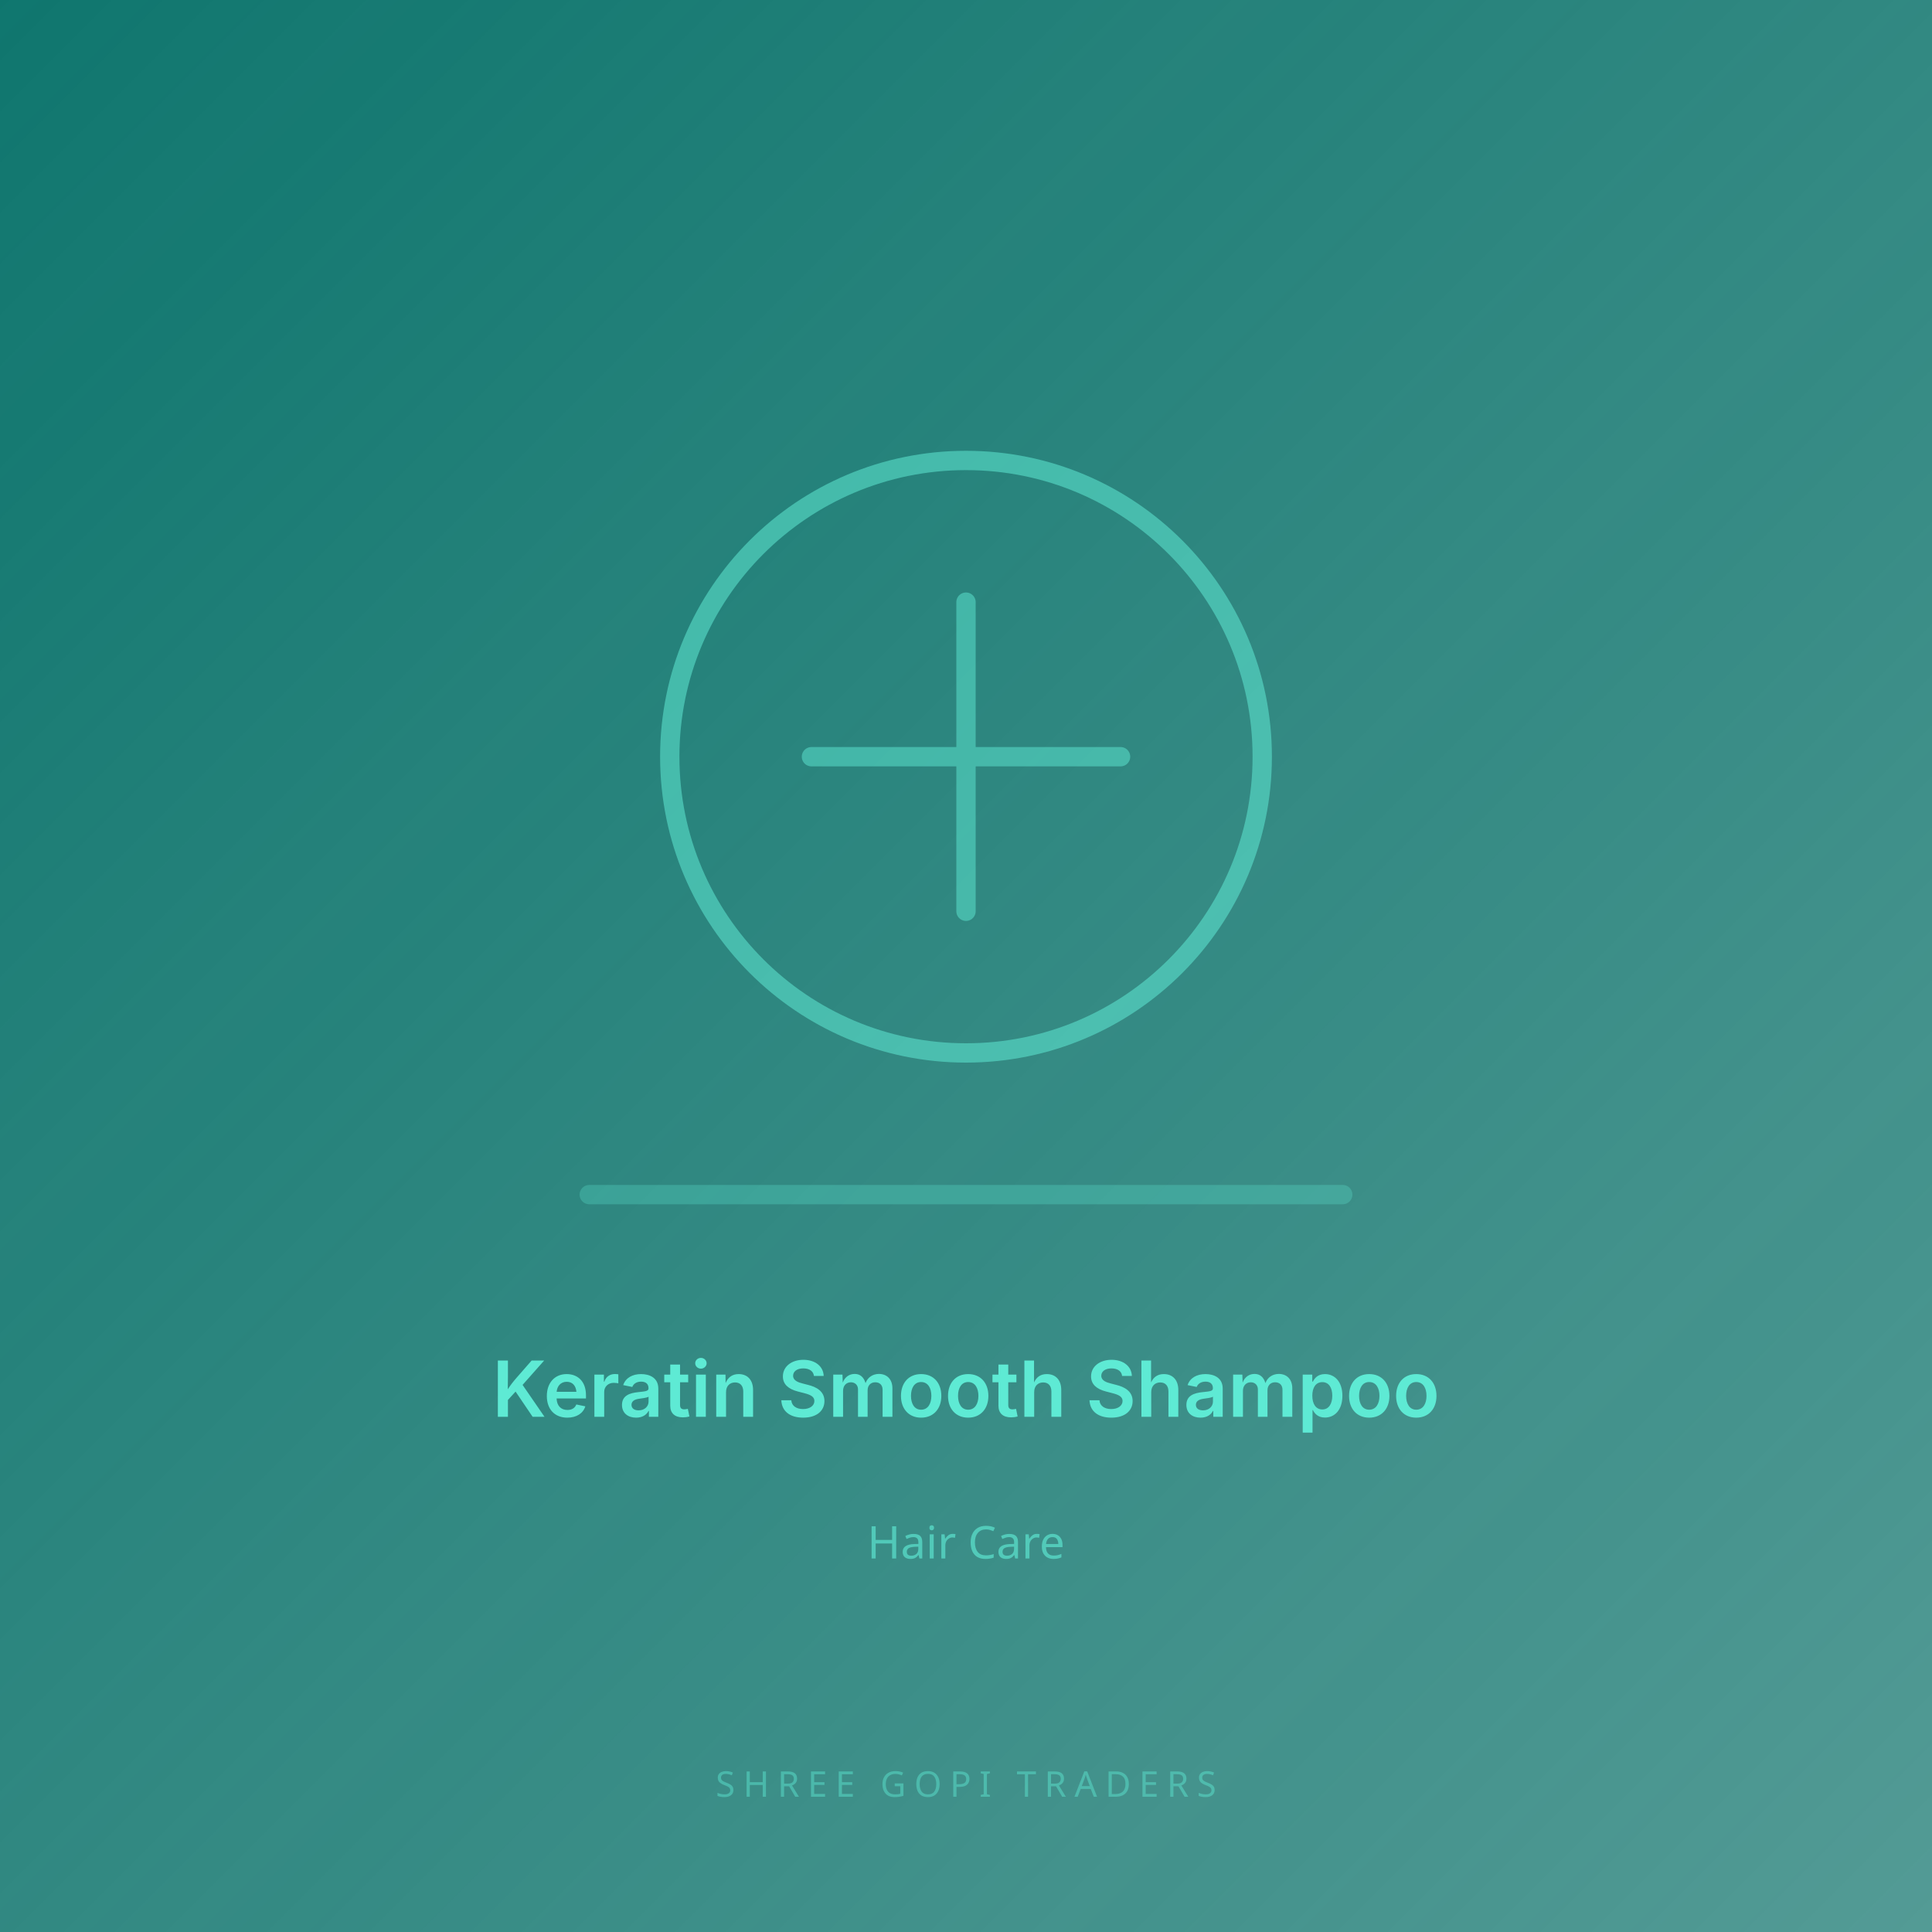
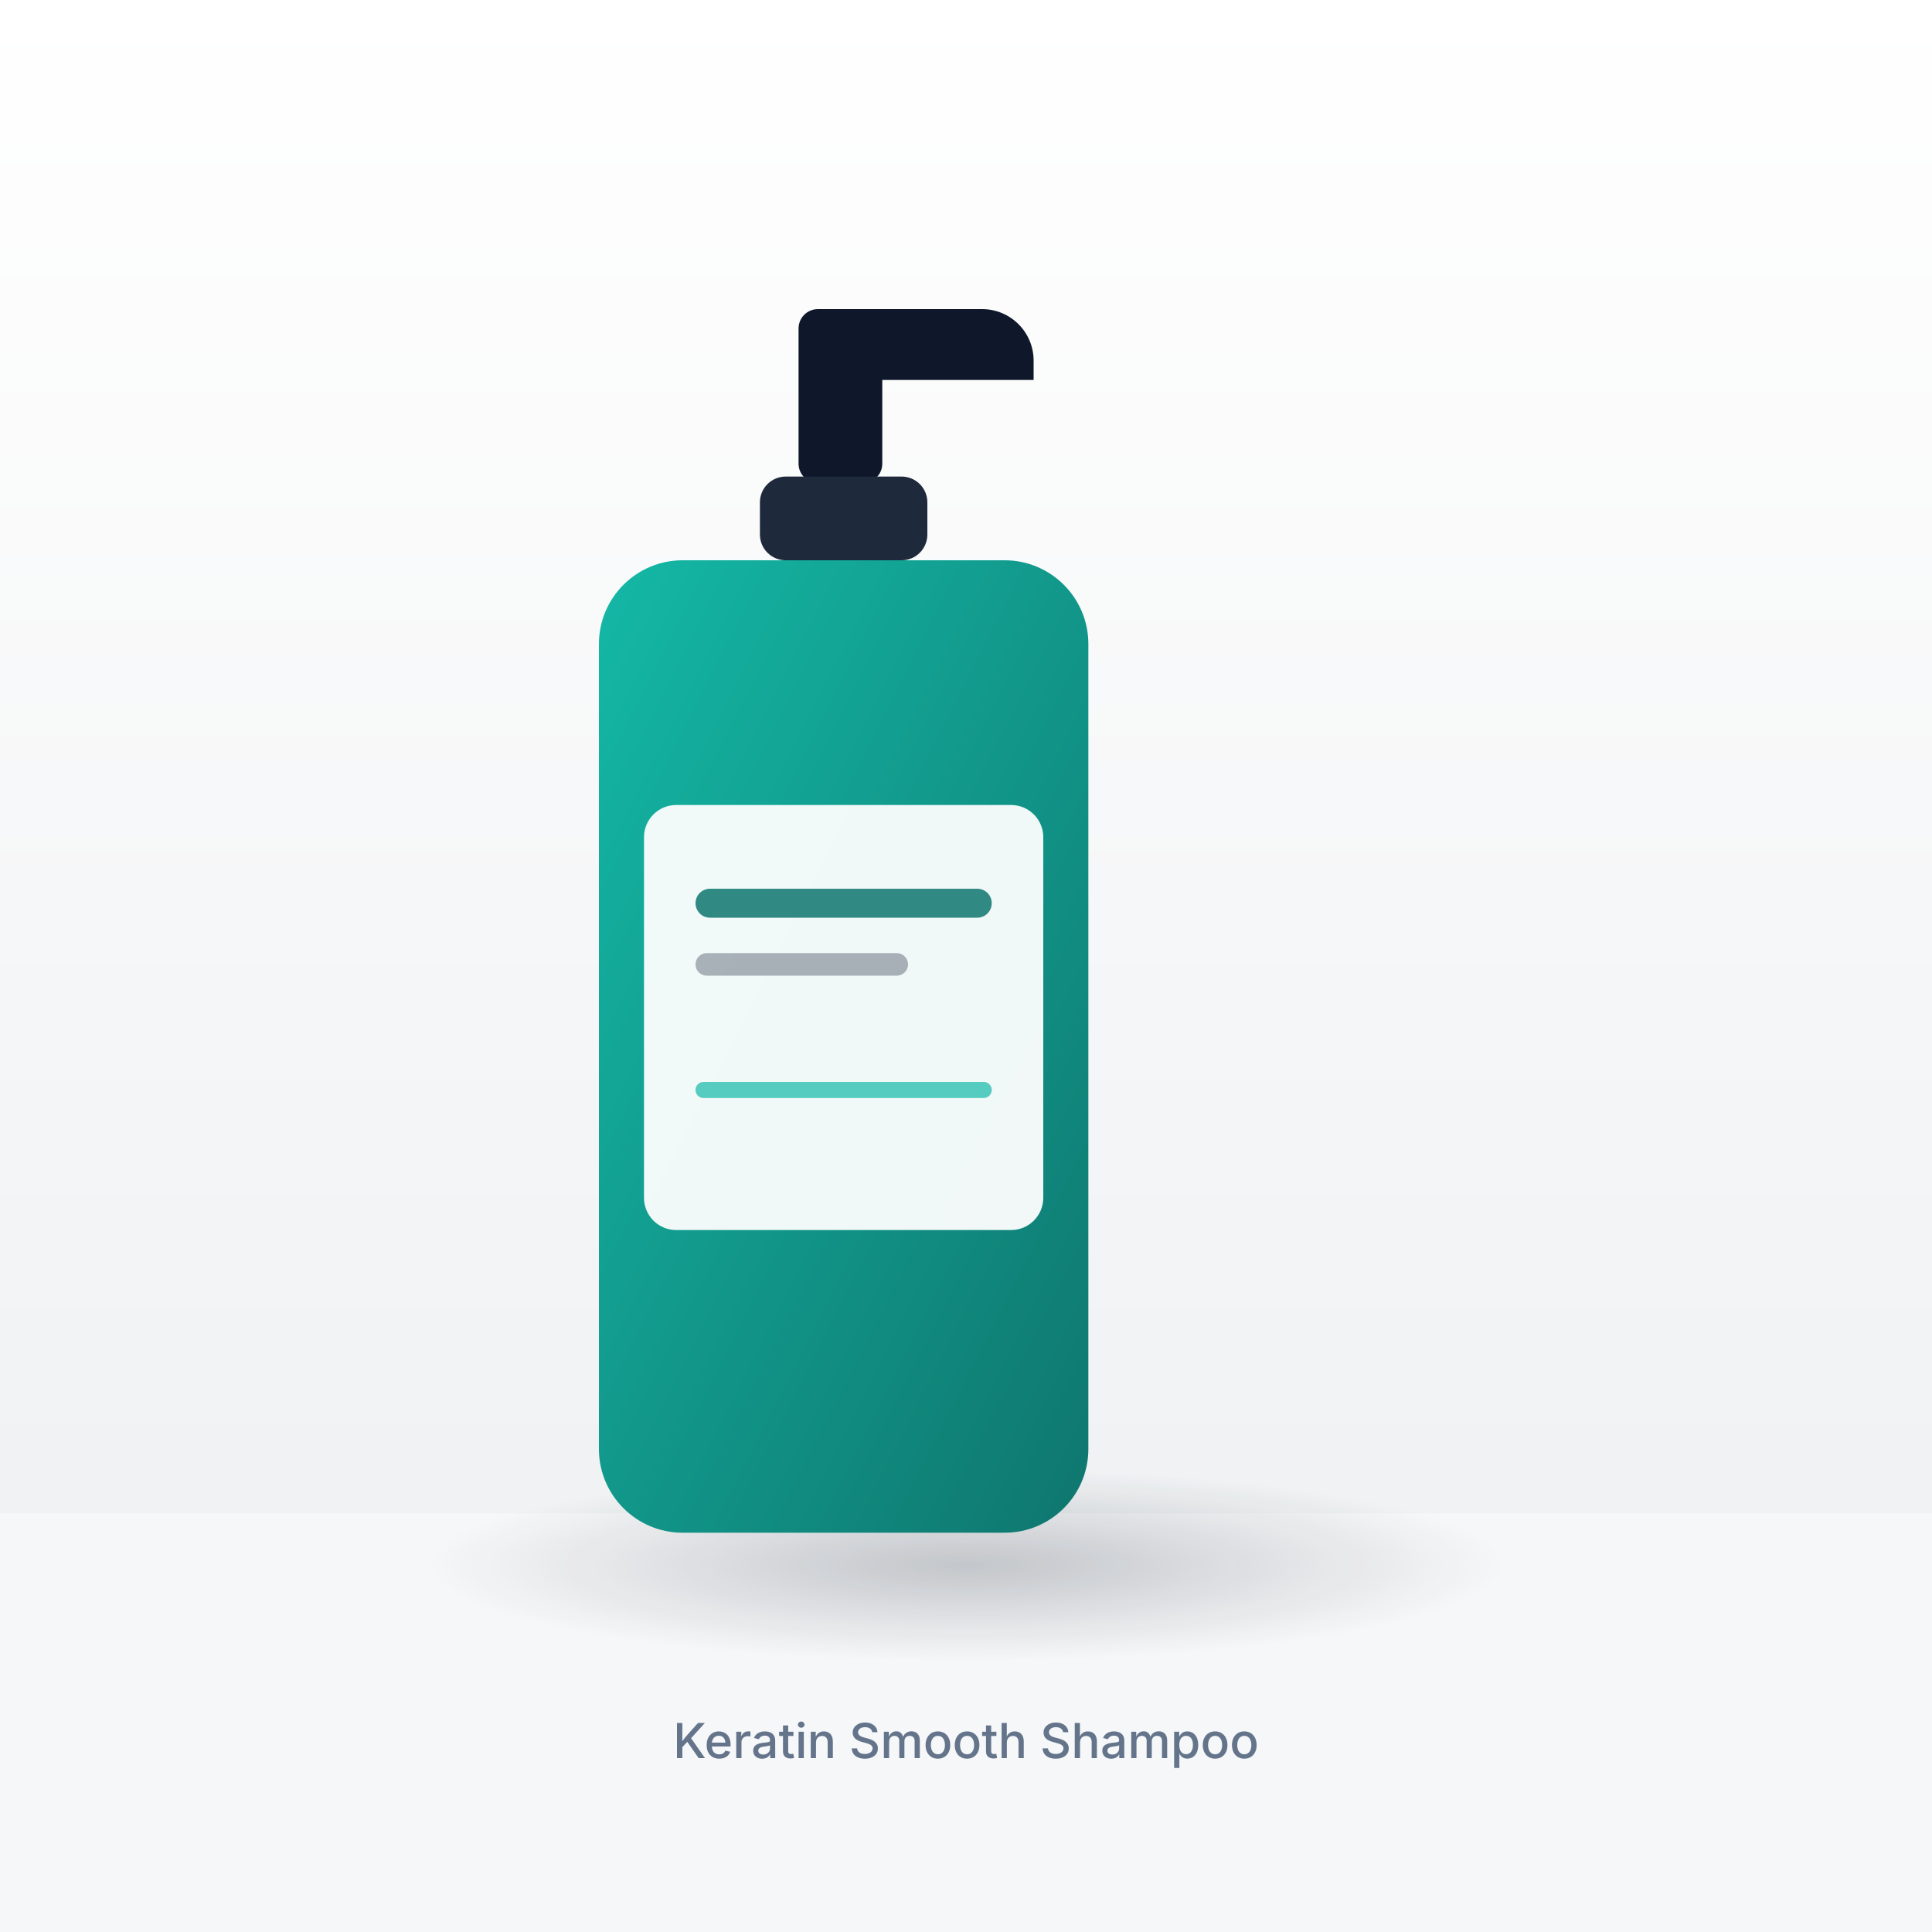
<svg xmlns="http://www.w3.org/2000/svg" viewBox="0 0 600 600" width="600" height="600" role="img" aria-label="Keratin Smooth Shampoo — Hair Care">
  <defs>
-     <linearGradient id="bg" x1="0" y1="0" x2="1" y2="1">
-       <stop offset="0%" stop-color="#0f766e" />
-       <stop offset="100%" stop-color="#0f766e" stop-opacity="0.7" />
+     <linearGradient id="bg" x1="0" y1="0" x2="0" y2="1">
+       <stop offset="0%" stop-color="#ffffff" />
+       <stop offset="100%" stop-color="#eceef0" />
    </linearGradient>
+     <linearGradient id="body" x1="0" y1="0" x2="1" y2="1">
+       <stop offset="0%" stop-color="#14b8a6" />
+       <stop offset="100%" stop-color="#0f766e" />
+     </linearGradient>
+     <linearGradient id="stroke" x1="0" y1="0" x2="1" y2="1">
+       <stop offset="0%" stop-color="#14b8a6" />
+       <stop offset="100%" stop-color="#0f766e" />
+     </linearGradient>
+     <radialGradient id="shadow" cx="50%" cy="50%">
+       <stop offset="0%" stop-color="#0f172a" stop-opacity="0.22" />
+       <stop offset="100%" stop-color="#0f172a" stop-opacity="0" />
+     </radialGradient>
  </defs>
  <rect width="600" height="600" fill="url(#bg)" />
-   <circle cx="300" cy="235" r="92" fill="none" stroke="#5eead4" stroke-width="6" opacity="0.55" />
-   <path d="M252 235h96M300 187v96" stroke="#5eead4" stroke-width="6" stroke-linecap="round" opacity="0.5" />
-   <rect x="180" y="368" width="240" height="6" rx="3" fill="#5eead4" opacity="0.28" />
-   <text x="300" y="440" font-family="ui-sans-serif,system-ui,-apple-system,sans-serif" font-size="24" font-weight="600" fill="#5eead4" text-anchor="middle">Keratin Smooth Shampoo</text>
-   <text x="300" y="484" font-family="ui-sans-serif,system-ui,sans-serif" font-size="14" fill="#5eead4" text-anchor="middle" opacity="0.65">Hair Care</text>
-   <text x="300" y="558" font-family="ui-sans-serif,system-ui,sans-serif" font-size="11" letter-spacing="2.5" fill="#5eead4" text-anchor="middle" opacity="0.45">SHREE GOPI TRADERS</text>
+   <rect y="470" width="600" height="130" fill="#f6f7f8" />
+   <ellipse cx="300" cy="486" rx="168" ry="30" fill="url(#shadow)" />
+   <g transform="translate(300 300) rotate(0) scale(1) translate(-300 -300)">
+     <rect x="248" y="96" width="26" height="54" rx="6" fill="#0f172a" />
+     <path d="M261 96h44a16 16 0 0 1 16 16v6h-60z" fill="#0f172a" />
+     <rect x="236" y="148" width="52" height="26" rx="8" fill="#1e293b" />
+     <path d="M212 174h100a26 26 0 0 1 26 26v250a26 26 0 0 1-26 26H212a26 26 0 0 1-26-26V200a26 26 0 0 1 26-26z" fill="url(#body)" />
+     <rect x="200" y="250" width="124" height="132" rx="10" fill="#ffffff" opacity="0.94" />
+     <rect x="216" y="276" width="92" height="9" rx="4.5" fill="#0f766e" opacity="0.85" />
+     <rect x="216" y="296" width="66" height="7" rx="3.5" fill="#1e293b" opacity="0.35" />
+     <rect x="216" y="336" width="92" height="5" rx="2.5" fill="#14b8a6" opacity="0.7" />
+   </g>
+   <text x="300" y="546" font-family="ui-sans-serif,system-ui,-apple-system,sans-serif" font-size="15" font-weight="500" fill="#64748b" text-anchor="middle">Keratin Smooth Shampoo</text>
</svg>
